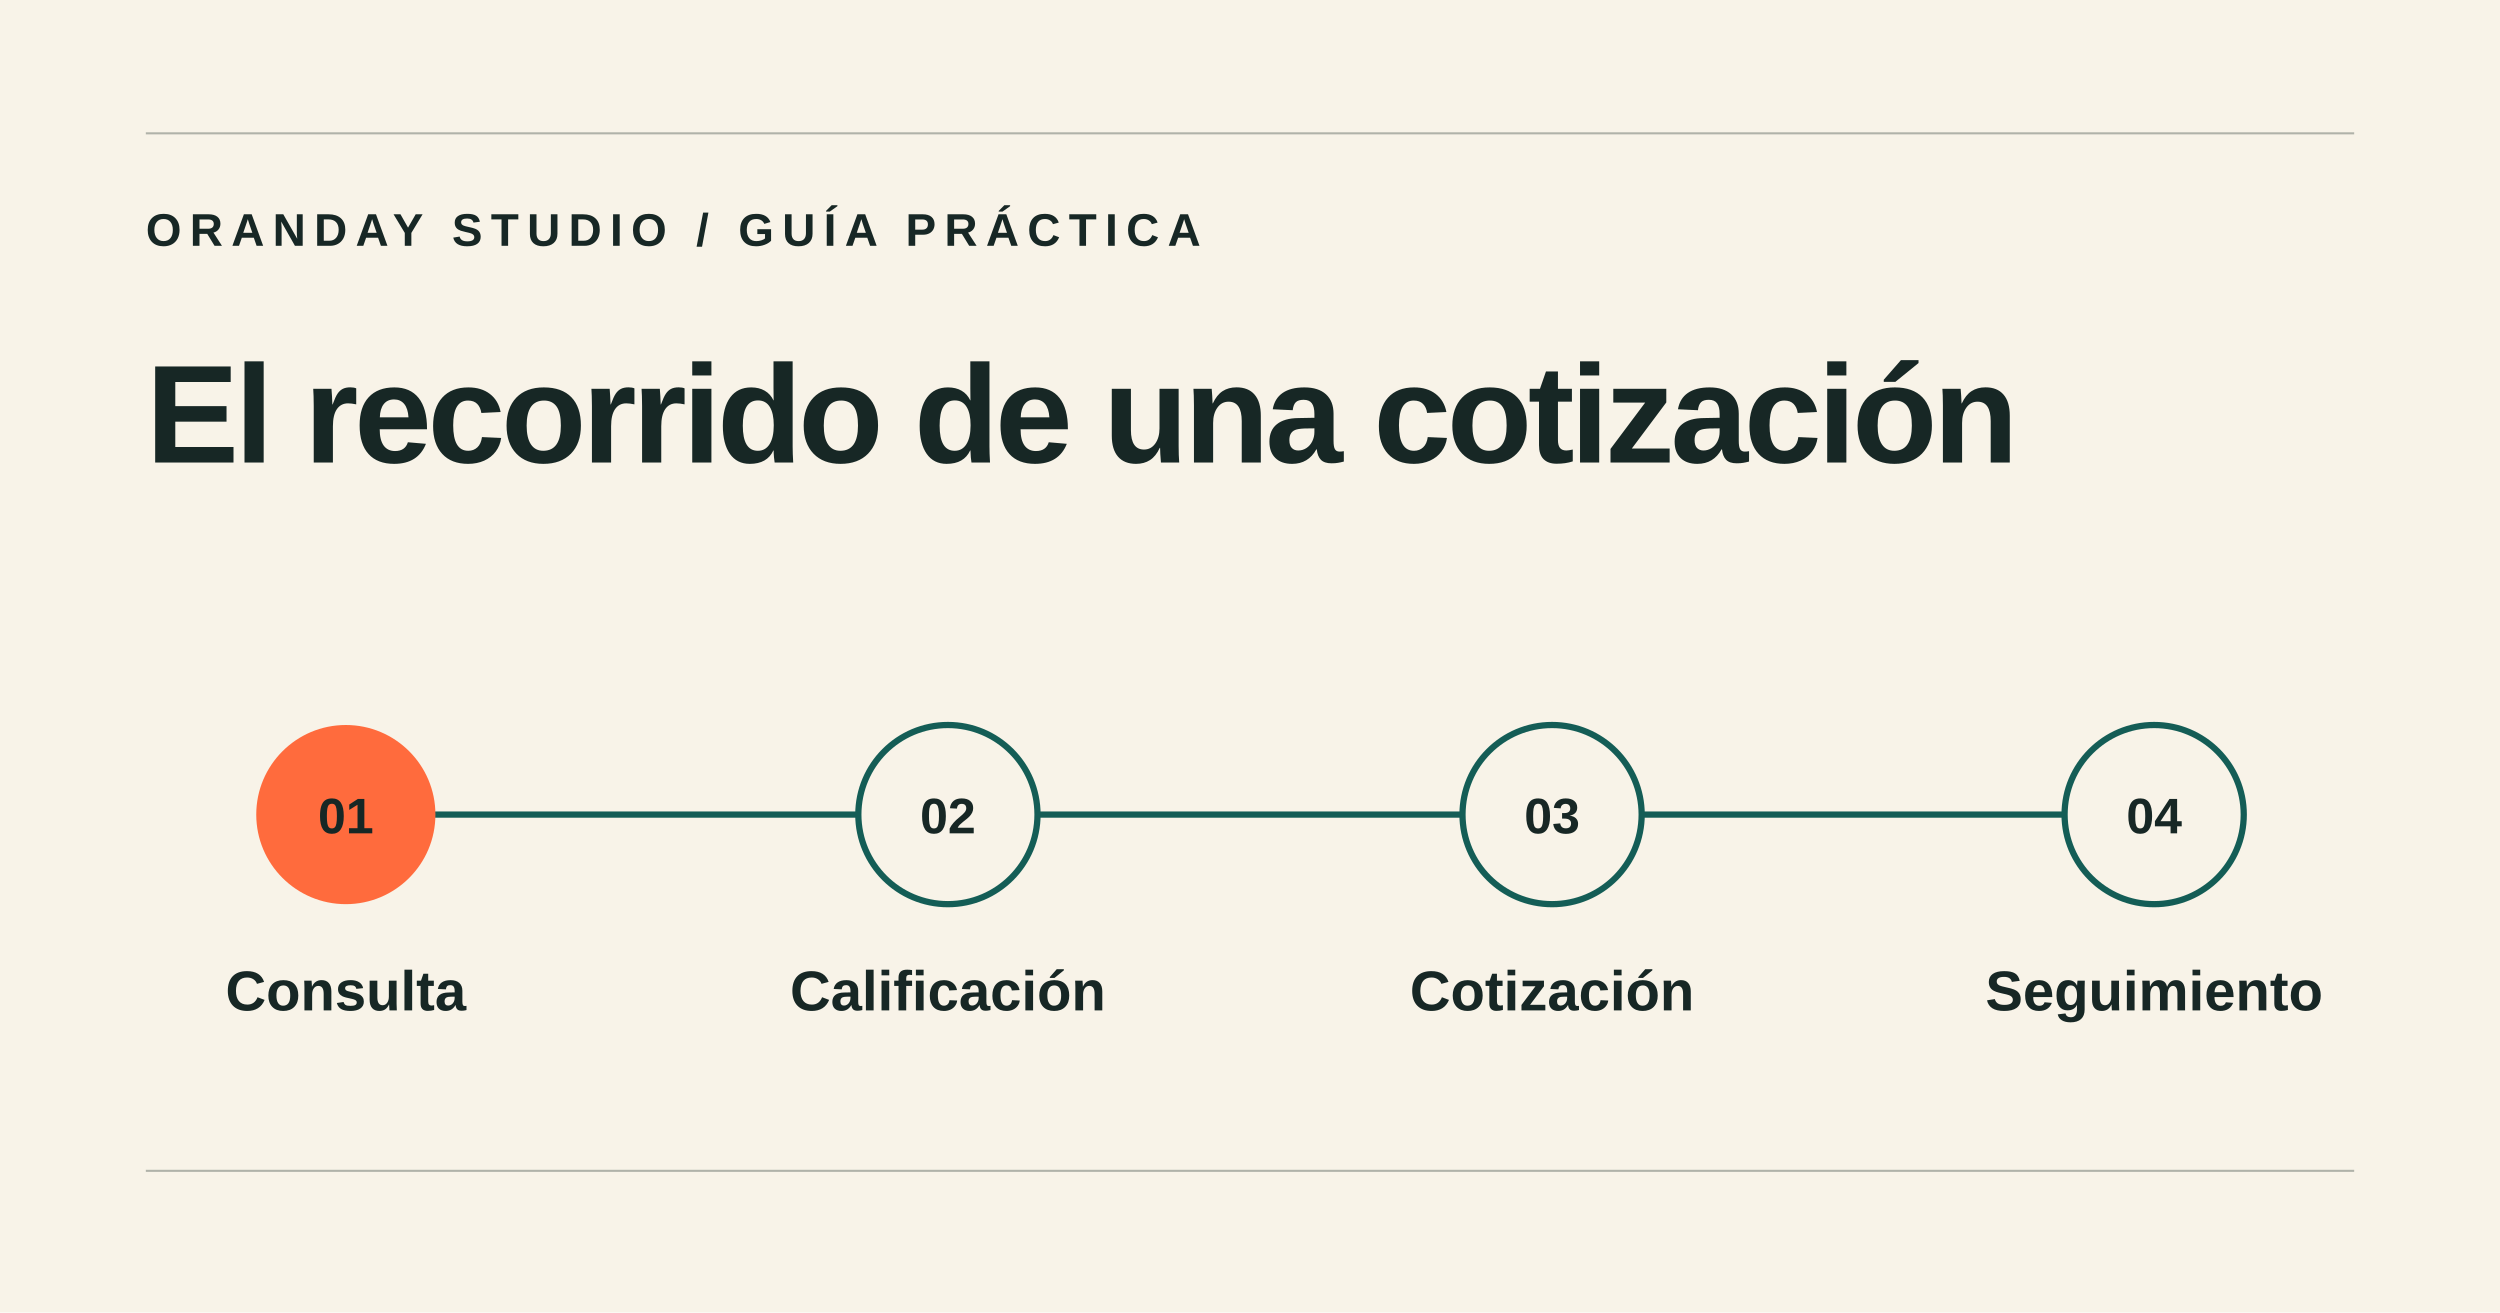
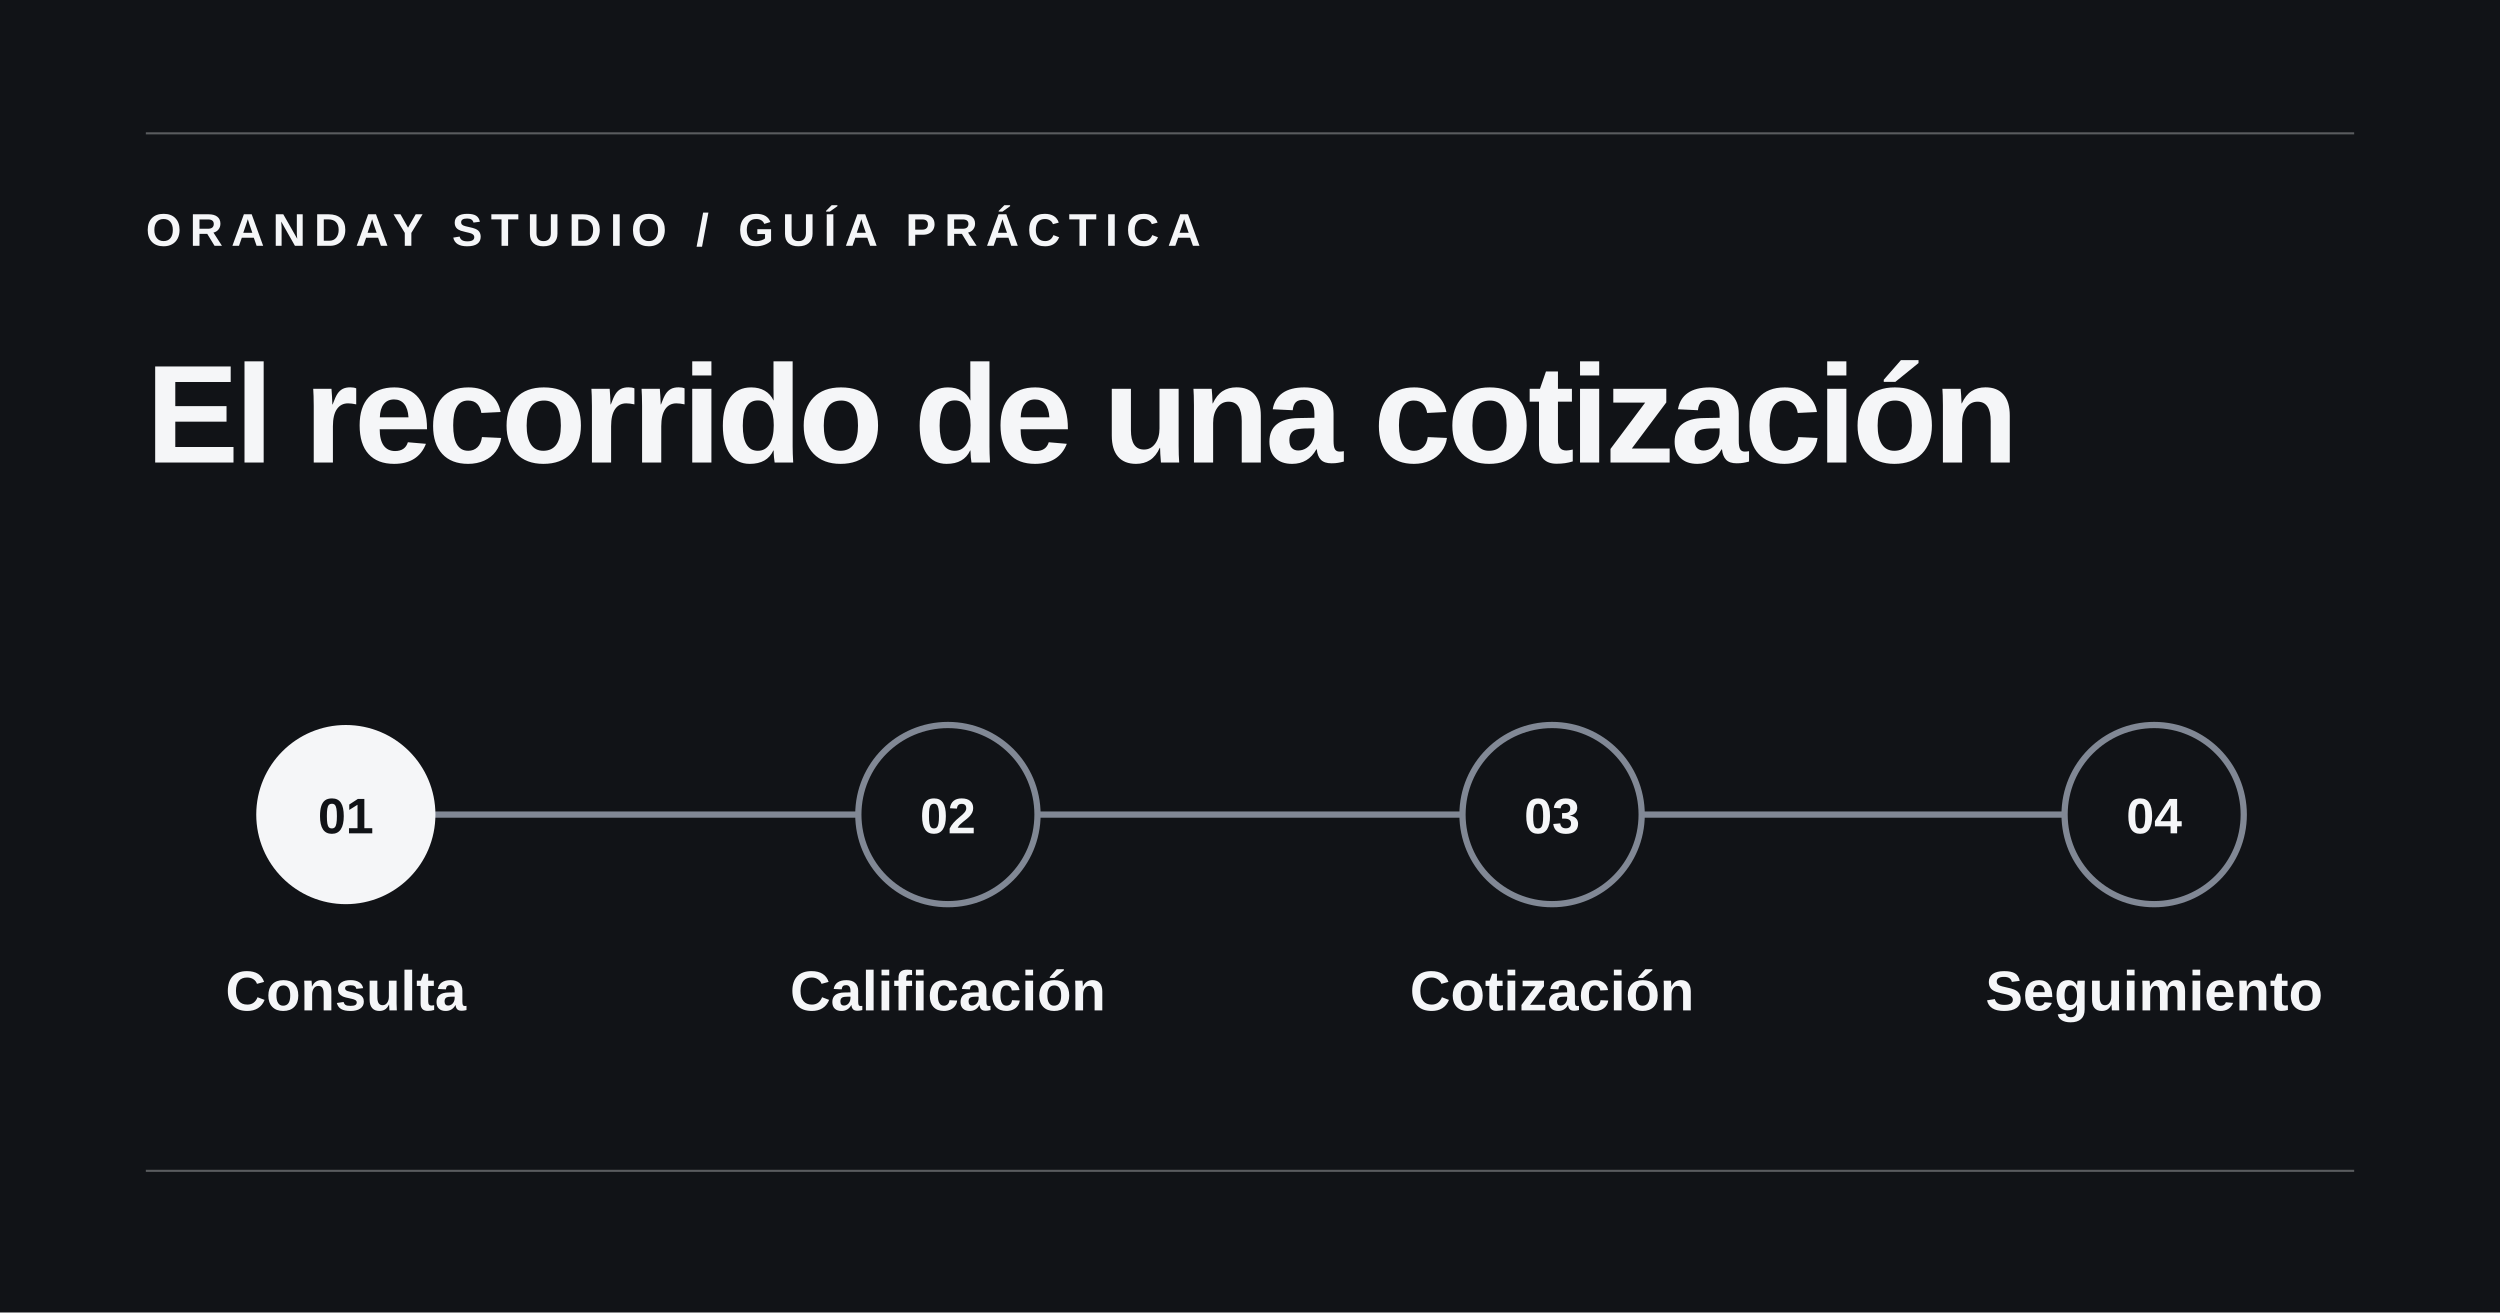
<svg xmlns="http://www.w3.org/2000/svg" width="1200" height="630" viewBox="0 0 1200 630">
-   <rect width="1200" height="630" fill="#F8F3E8" />
-   <path d="M70 64h1060M70 562h1060" fill="none" stroke="#172725" stroke-opacity=".32" />
-   <g fill="#172725" font-family="Arial, sans-serif">
+   <rect width="1200" height="630" fill="#111317" />
+   <path d="M70 64h1060M70 562h1060" fill="none" stroke="#f5f6f8" stroke-opacity=".32" />
+   <g fill="#f5f6f8" font-family="Arial, sans-serif">
    <text x="70" y="118" font-size="22" font-weight="700" letter-spacing="4">ORANDAY STUDIO / GUÍA PRÁCTICA</text>
    <text x="70" y="222" font-size="67" font-weight="700" letter-spacing="-2">El recorrido de una cotización</text>
  </g>
-   <path d="M166 391h868" fill="none" stroke="#145D56" stroke-width="3" />
-   <g fill="#172725" font-family="Arial, sans-serif" text-anchor="middle" font-weight="700">
+   <path d="M166 391h868" fill="none" stroke="#818895" stroke-width="3" />
+   <g fill="#f5f6f8" font-family="Arial, sans-serif" text-anchor="middle" font-weight="700">
    <g transform="translate(166 391)">
-       <circle r="43" fill="#FF6B3D" />
-       <text y="9" font-size="24">01</text>
+       <circle r="43" fill="#f5f6f8" />
+       <text y="9" font-size="24" fill="#111317">01</text>
      <text y="94" font-size="27">Consulta</text>
    </g>
    <g transform="translate(455 391)">
-       <circle r="43" fill="#F8F3E8" stroke="#145D56" stroke-width="3" />
+       <circle r="43" fill="#111317" stroke="#818895" stroke-width="3" />
      <text y="9" font-size="24">02</text>
      <text y="94" font-size="27">Calificación</text>
    </g>
    <g transform="translate(745 391)">
-       <circle r="43" fill="#F8F3E8" stroke="#145D56" stroke-width="3" />
+       <circle r="43" fill="#111317" stroke="#818895" stroke-width="3" />
      <text y="9" font-size="24">03</text>
      <text y="94" font-size="27">Cotización</text>
    </g>
    <g transform="translate(1034 391)">
-       <circle r="43" fill="#F8F3E8" stroke="#145D56" stroke-width="3" />
+       <circle r="43" fill="#111317" stroke="#818895" stroke-width="3" />
      <text y="9" font-size="24">04</text>
      <text y="94" font-size="27">Seguimiento</text>
    </g>
  </g>
</svg>
